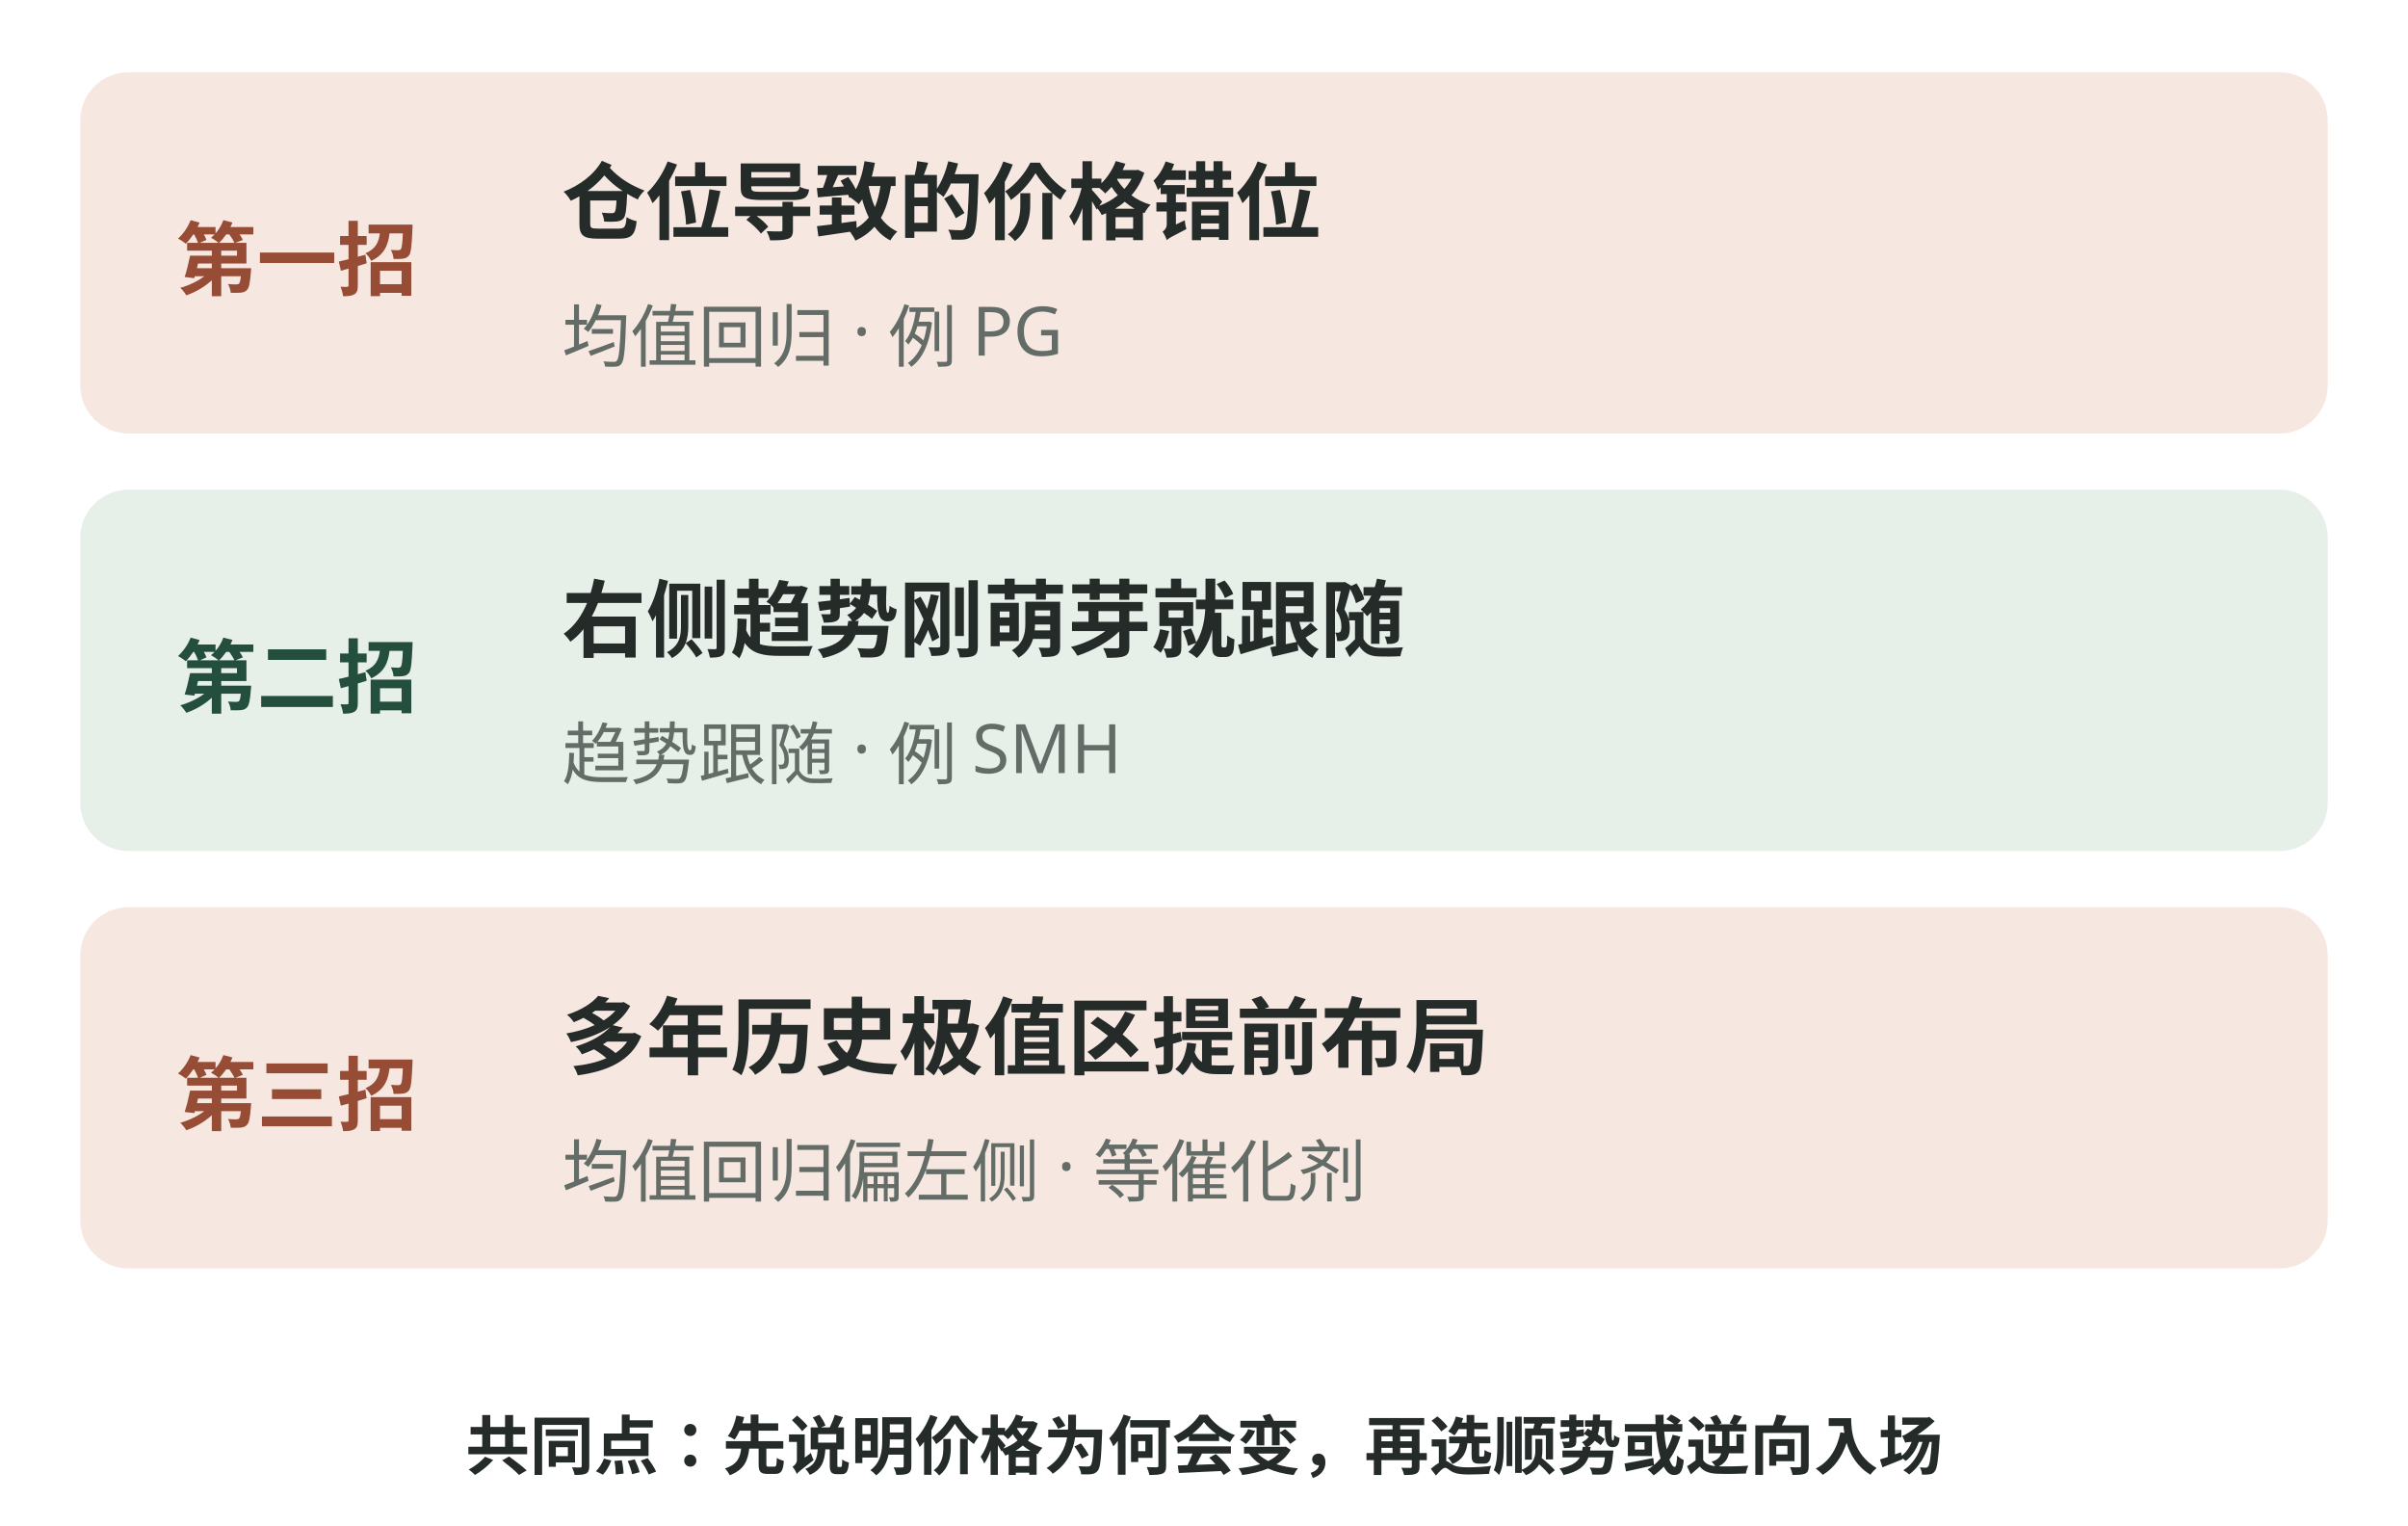
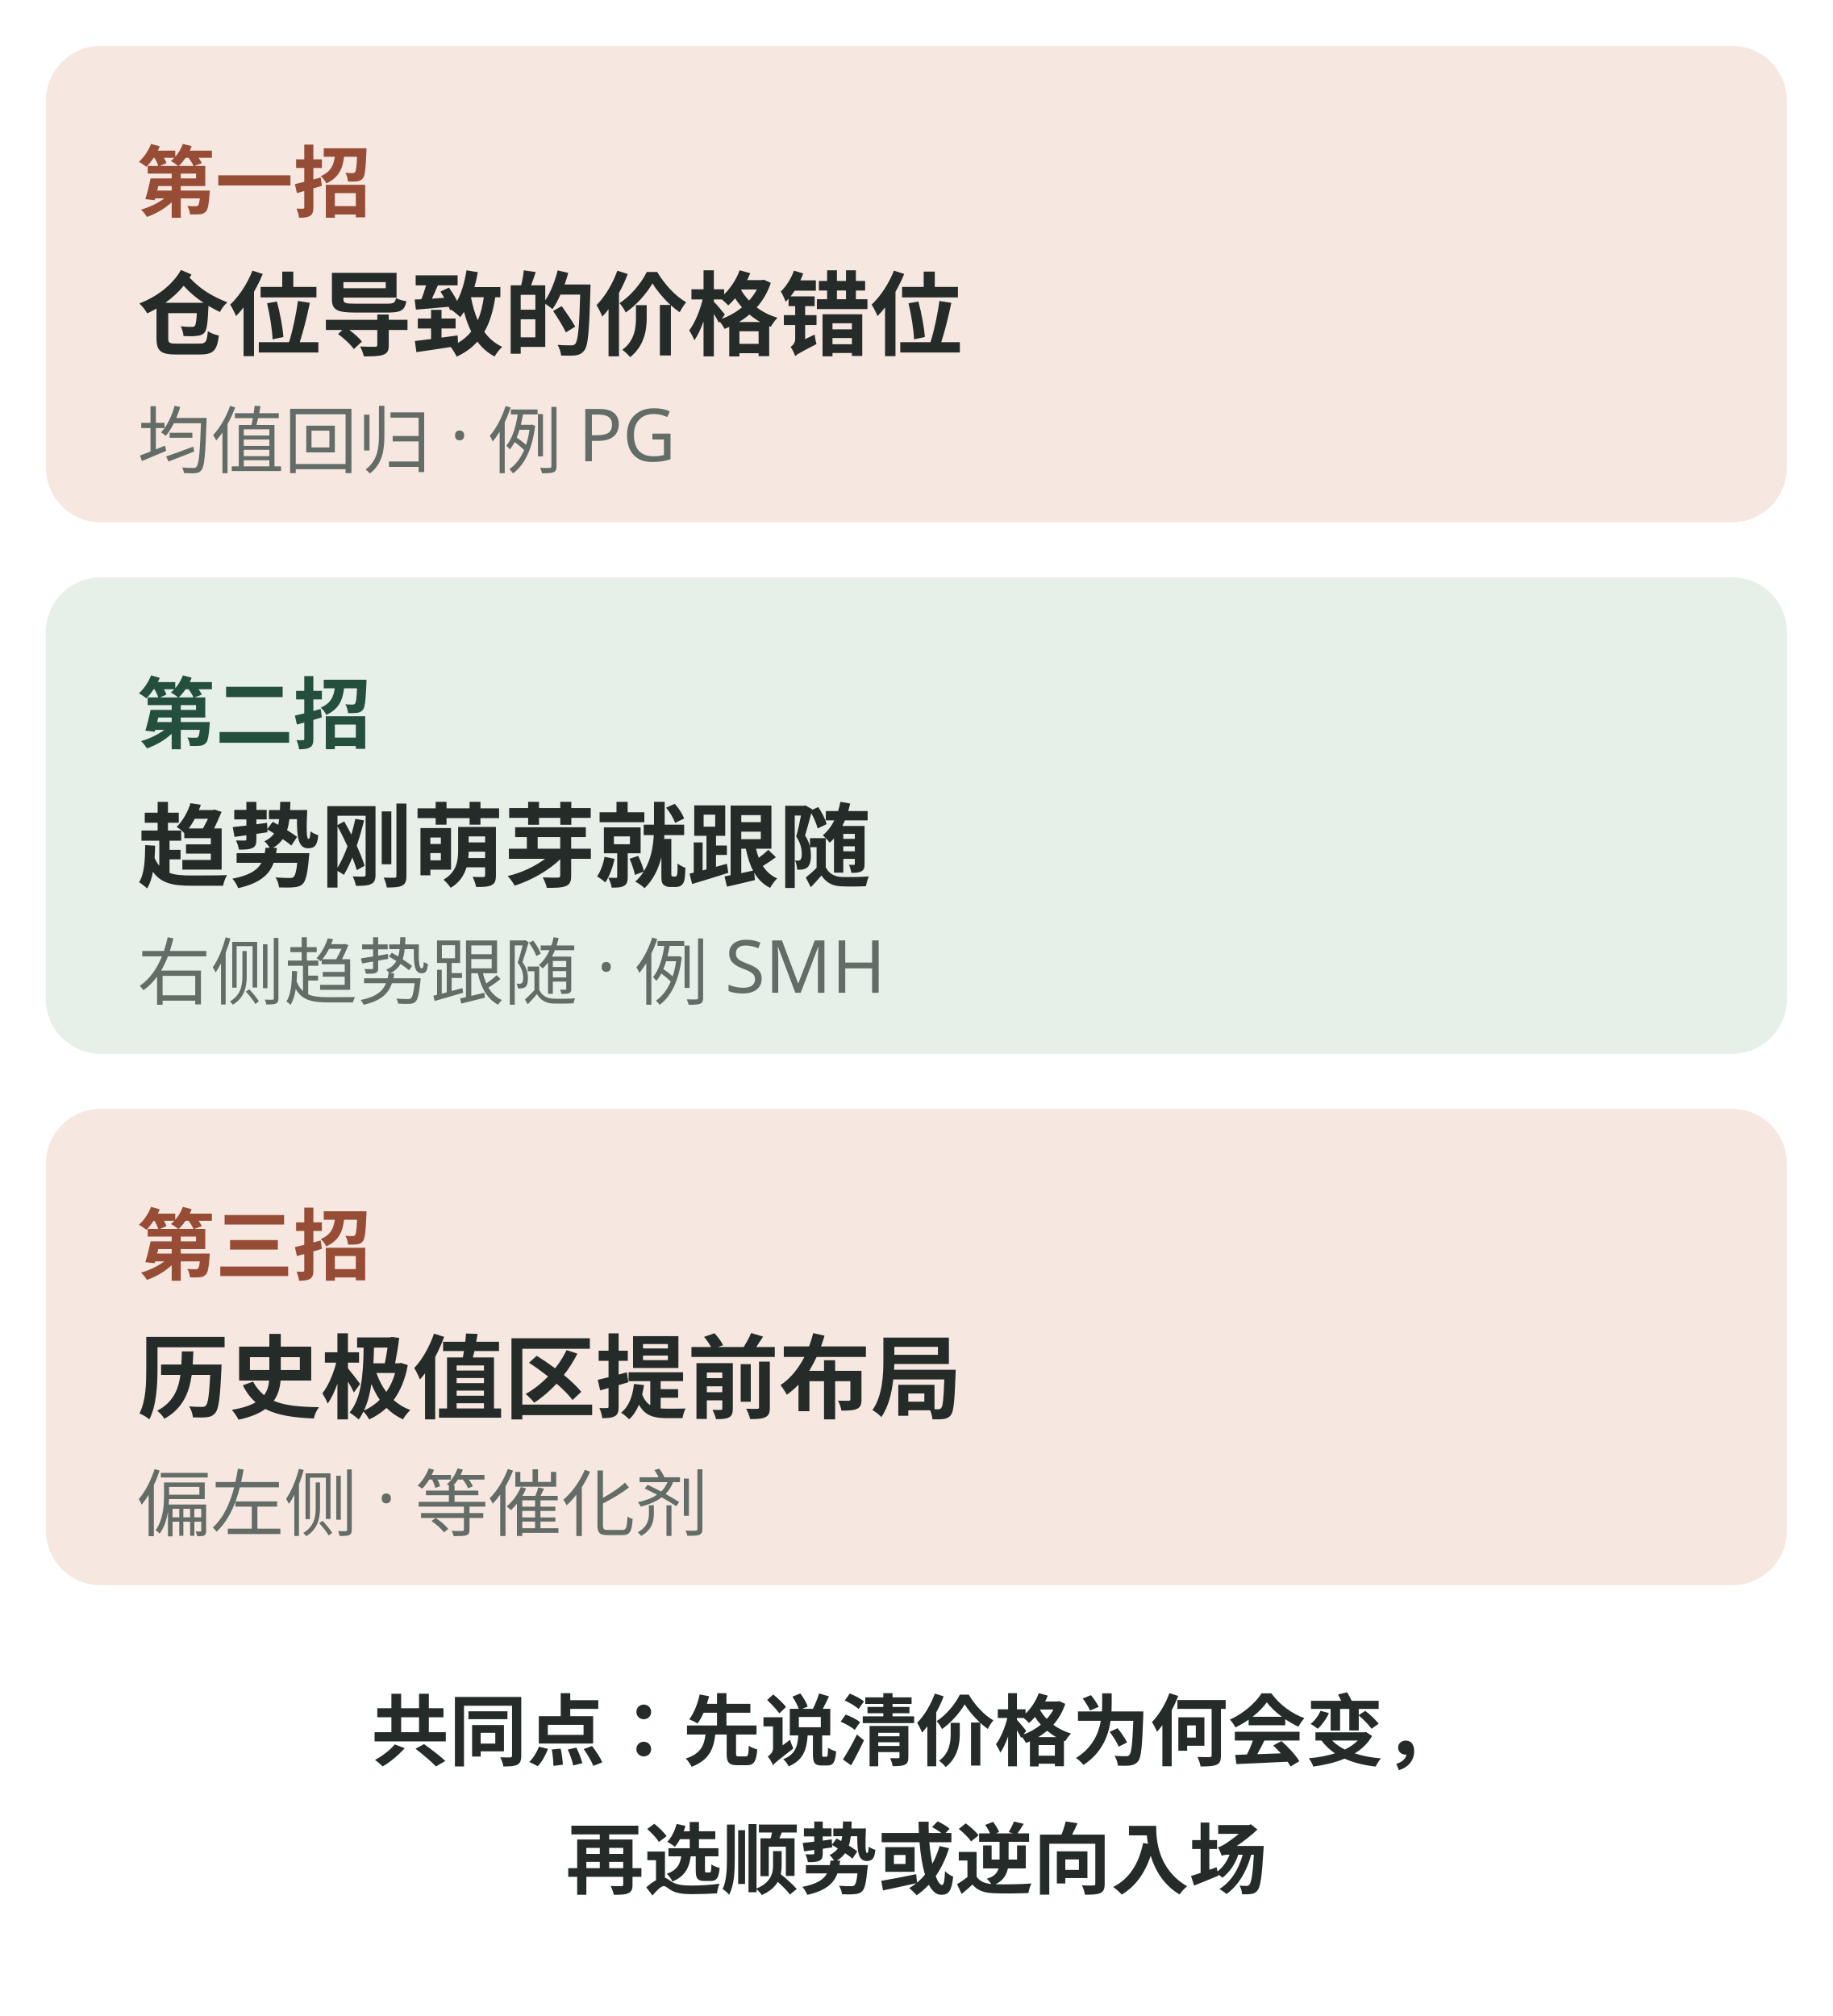
- <svg xmlns="http://www.w3.org/2000/svg" viewBox="0 0 600 380" font-family="PingFang SC, Hiragino Sans GB, Microsoft YaHei, sans-serif" role="img">
+ <svg xmlns="http://www.w3.org/2000/svg" viewBox="0 0 400 440" font-family="PingFang SC, Hiragino Sans GB, Microsoft YaHei, sans-serif" role="img">
  <defs>
    <marker id="m" viewBox="0 0 10 10" refX="8" refY="5" markerWidth="5" markerHeight="5" orient="auto-start-reverse">
      <path d="M0 0L10 5L0 10z" fill="#636c66" />
    </marker>
    <marker id="g" viewBox="0 0 10 10" refX="8" refY="5" markerWidth="5" markerHeight="5" orient="auto-start-reverse">
      <path d="M0 0L10 5L0 10z" fill="#244e3d" />
    </marker>
    <marker id="r" viewBox="0 0 10 10" refX="8" refY="5" markerWidth="5" markerHeight="5" orient="auto-start-reverse">
      <path d="M0 0L10 5L0 10z" fill="#974c35" />
    </marker>
    <marker id="p" viewBox="0 0 10 10" refX="8" refY="5" markerWidth="5" markerHeight="5" orient="auto-start-reverse">
      <path d="M0 0L10 5L0 10z" fill="#5a4775" />
    </marker>
  </defs>
-   <rect x="20" y="18" width="560" height="90" rx="12" fill="#f6e8e1" />
-   <text x="44" y="72" font-size="20" fill="#974c35" text-anchor="start" font-weight="700">第一招</text>
-   <text x="140" y="58" font-size="21" fill="#242b29" text-anchor="start" font-weight="700">仓位导致的价格错位</text>
-   <text x="140" y="90" font-size="17" fill="#636c66" text-anchor="start">均值回归 · 例 PG</text>
-   <rect x="20" y="122" width="560" height="90" rx="12" fill="#e6efe8" />
-   <text x="44" y="176" font-size="20" fill="#244e3d" text-anchor="start" font-weight="700">第二招</text>
-   <text x="140" y="162" font-size="21" fill="#242b29" text-anchor="start" font-weight="700">右侧趋势刚萌芽就跟随</text>
-   <text x="140" y="194" font-size="17" fill="#636c66" text-anchor="start">趋势跟随 · 例 SMH</text>
-   <rect x="20" y="226" width="560" height="90" rx="12" fill="#f6e8e1" />
-   <text x="44" y="280" font-size="20" fill="#974c35" text-anchor="start" font-weight="700">第三招</text>
-   <text x="140" y="266" font-size="21" fill="#242b29" text-anchor="start" font-weight="700">多年历史极值区提前布局</text>
-   <text x="140" y="298" font-size="17" fill="#636c66" text-anchor="start">均值回归偏左侧 · 等催化剂</text>
-   <text x="300" y="366" font-size="16" fill="#242b29" text-anchor="middle" font-weight="700">共同点：先说明价格为何会变，再选顺势或逆向入场</text>
+   <rect x="10" y="10" width="380" height="104" rx="12" fill="#f6e8e1" />
+   <text x="30" y="46" font-size="17" fill="#974c35" text-anchor="start" font-weight="700">第一招</text>
+   <text x="30" y="76" font-size="20" fill="#242b29" text-anchor="start" font-weight="700">仓位导致的价格错位</text>
+   <text x="30" y="102" font-size="16" fill="#636c66" text-anchor="start">均值回归 · 例 PG</text>
+   <rect x="10" y="126" width="380" height="104" rx="12" fill="#e6efe8" />
+   <text x="30" y="162" font-size="17" fill="#244e3d" text-anchor="start" font-weight="700">第二招</text>
+   <text x="30" y="192" font-size="20" fill="#242b29" text-anchor="start" font-weight="700">趋势刚萌芽就跟随</text>
+   <text x="30" y="218" font-size="16" fill="#636c66" text-anchor="start">右侧趋势跟随 · 例 SMH</text>
+   <rect x="10" y="242" width="380" height="104" rx="12" fill="#f6e8e1" />
+   <text x="30" y="278" font-size="17" fill="#974c35" text-anchor="start" font-weight="700">第三招</text>
+   <text x="30" y="308" font-size="20" fill="#242b29" text-anchor="start" font-weight="700">历史极值区提前布局</text>
+   <text x="30" y="334" font-size="16" fill="#636c66" text-anchor="start">偏左侧 · 等催化剂</text>
+   <text x="200" y="384" font-size="17" fill="#242b29" text-anchor="middle" font-weight="700">共同点：先说清价格为何会变，</text>
+   <text x="200" y="412" font-size="17" fill="#242b29" text-anchor="middle" font-weight="700">再选顺势或逆向入场</text>
</svg>
